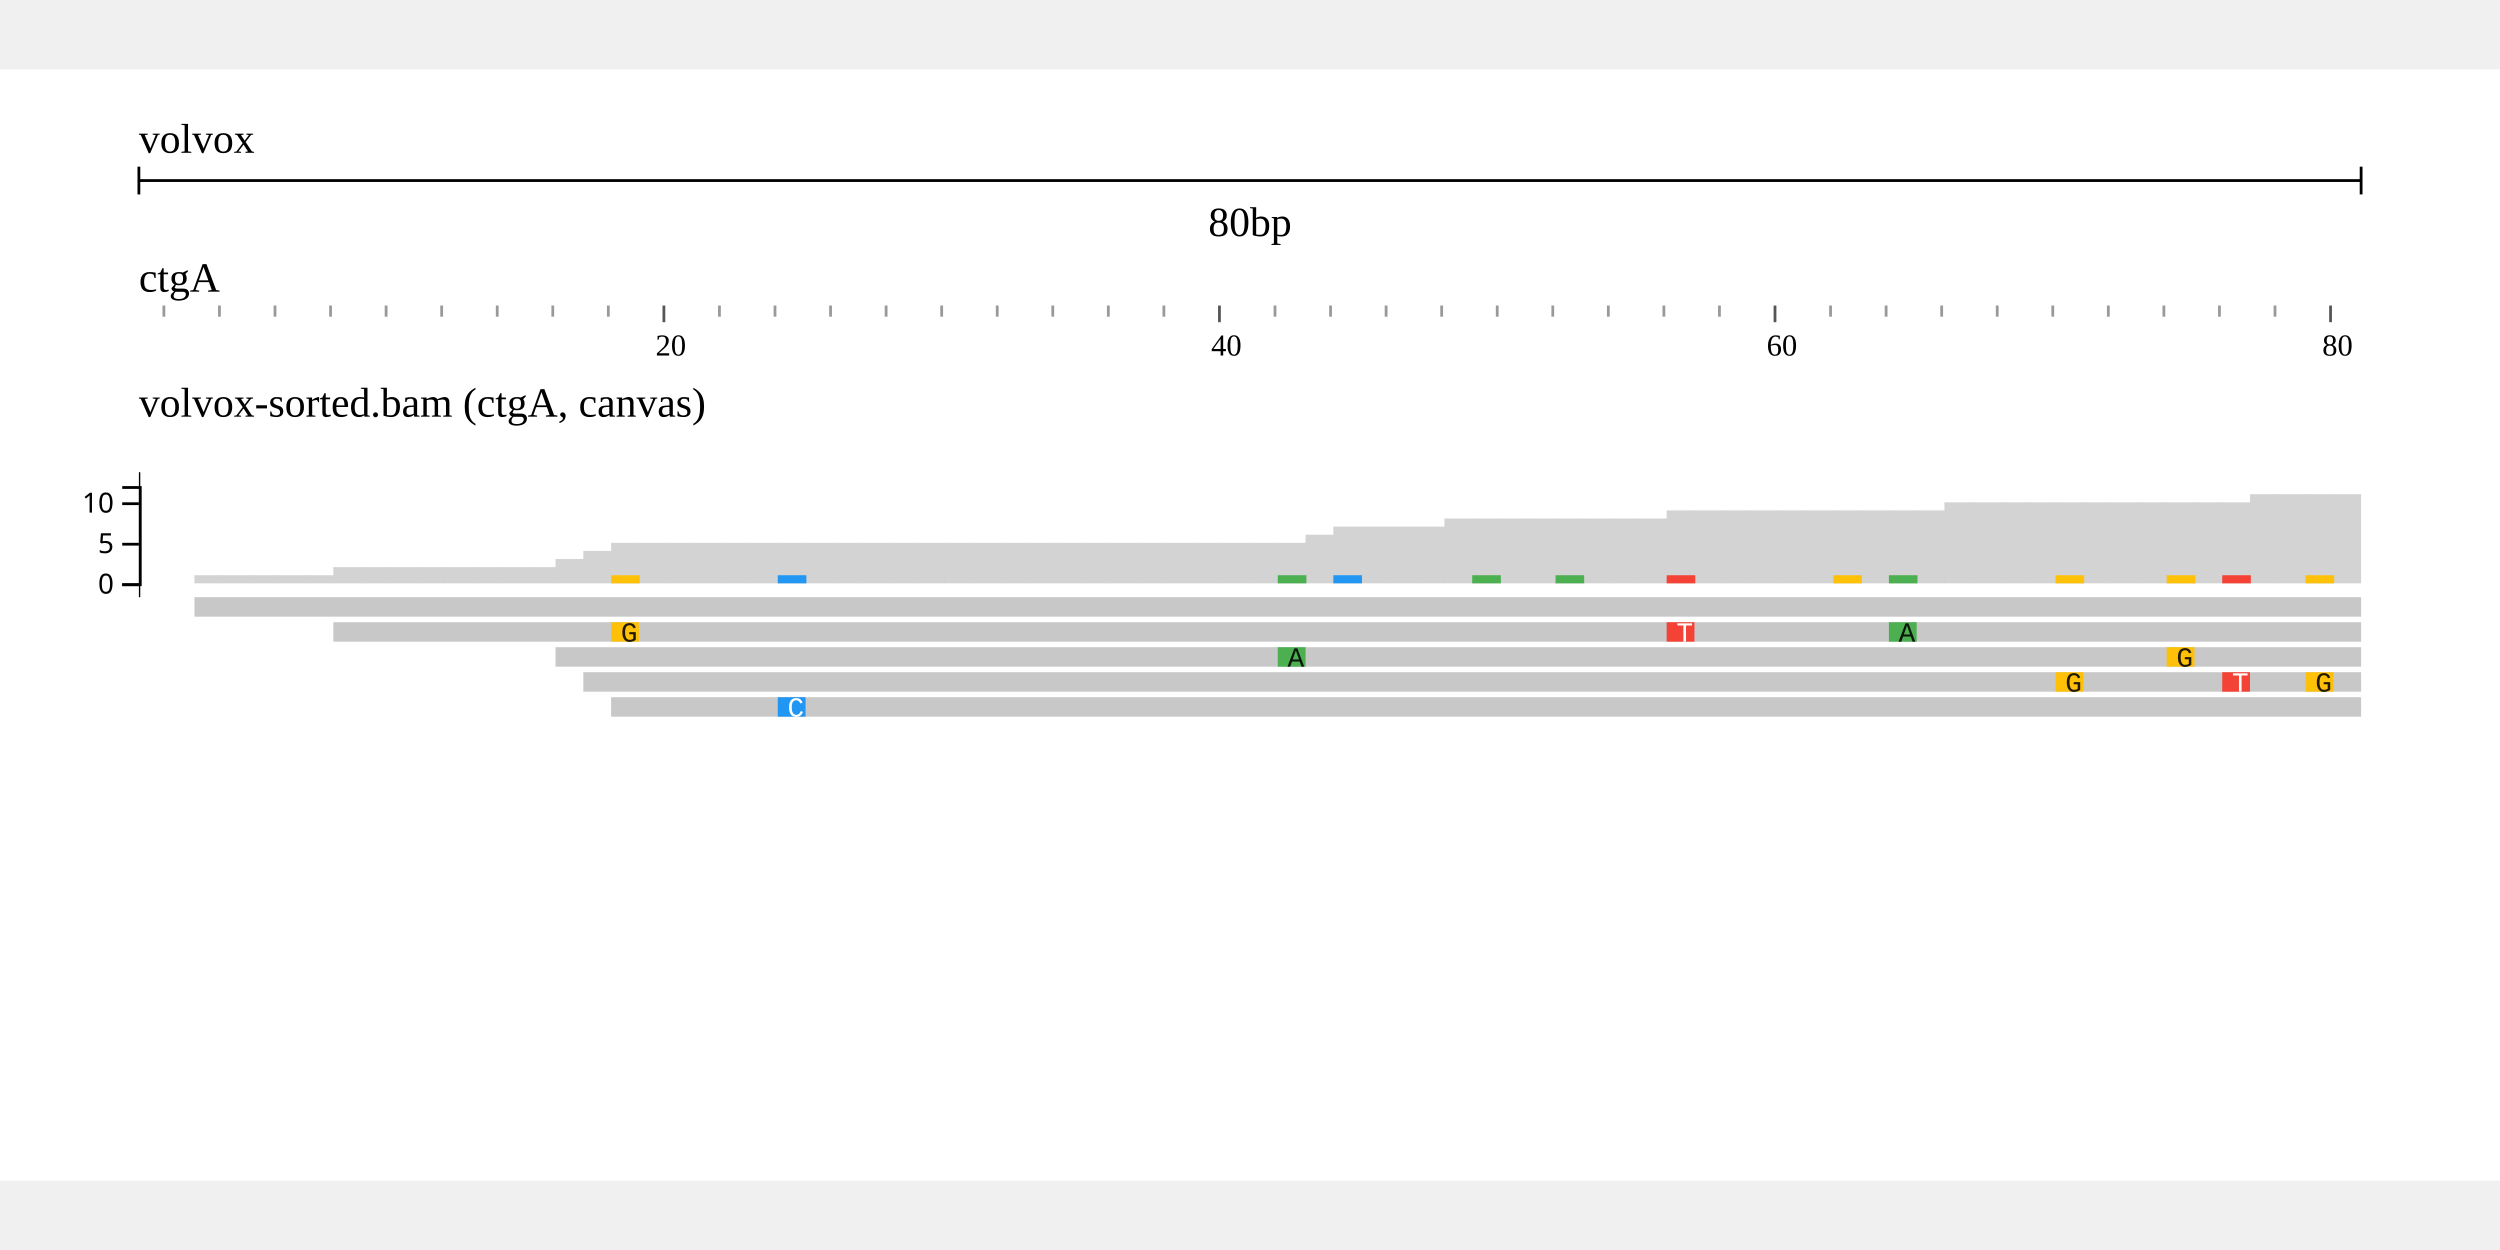
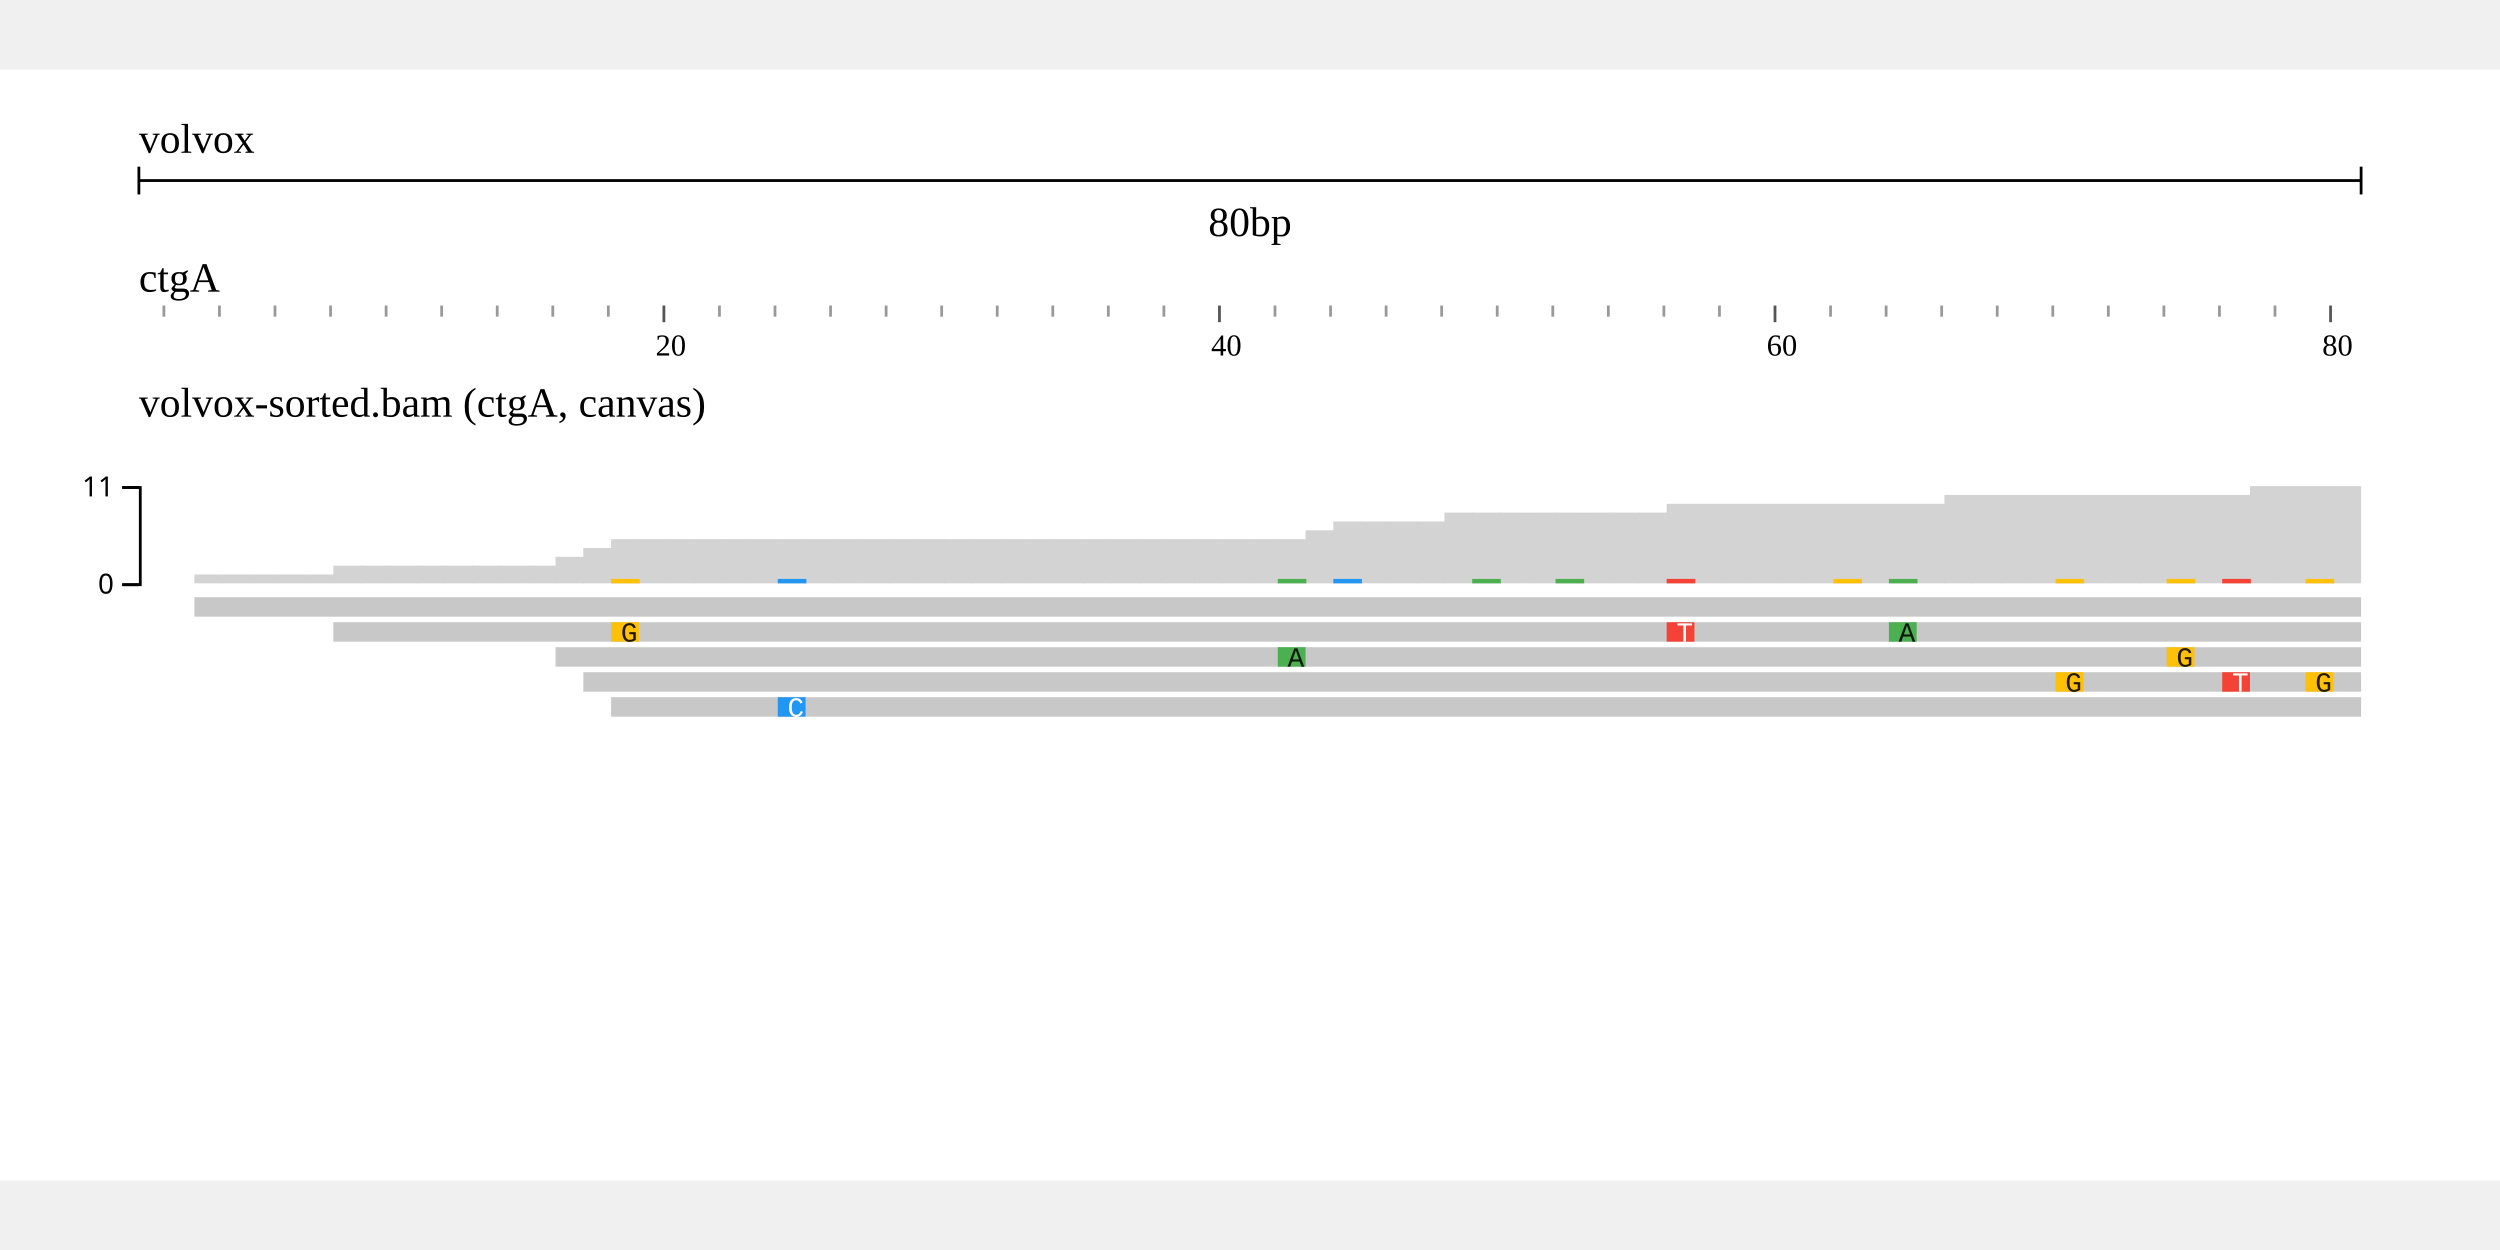
<svg xmlns="http://www.w3.org/2000/svg" width="800" height="400" viewBox="0,0,900,400">
  <rect width="900" height="400" fill="white" />
  <g stroke="none" transform="translate(50 15)">
    <g id="header">
      <text x="0" y="15" font-size="15">volvox</text>
      <g transform="translate(0 15)">
        <line x1="0" x2="800" y1="10" y2="10" stroke="black" />
        <line x1="0" x2="0" y1="5" y2="15" stroke="black" />
        <line x1="800" x2="800" y1="5" y2="15" stroke="black" />
        <text x="400" y="30" text-anchor="middle" font-size="15">80bp</text>
      </g>
      <g transform="translate(0 50)">
        <defs>
          <clipPath id="clip-ruler">
            <rect x="0" y="0" width="800" height="20" />
          </clipPath>
        </defs>
        <g transform="translate(0 0)">
          <text x="0" y="15" font-size="15">ctgA</text>
          <g transform="translate(0 20)" clip-path="url(#clip-ruler)">
            <line x1="-11" x2="-11" y1="0" y2="6" stroke-width="1" stroke="#555" class="makeStyles-majorTick-2" data-bp="-1" />
            <line x1="9" x2="9" y1="0" y2="4" stroke-width="1" stroke="#999" class="makeStyles-minorTick-3" data-bp="1" />
            <line x1="29" x2="29" y1="0" y2="4" stroke-width="1" stroke="#999" class="makeStyles-minorTick-3" data-bp="3" />
            <line x1="49" x2="49" y1="0" y2="4" stroke-width="1" stroke="#999" class="makeStyles-minorTick-3" data-bp="5" />
            <line x1="69" x2="69" y1="0" y2="4" stroke-width="1" stroke="#999" class="makeStyles-minorTick-3" data-bp="7" />
            <line x1="89" x2="89" y1="0" y2="4" stroke-width="1" stroke="#999" class="makeStyles-minorTick-3" data-bp="9" />
            <line x1="109" x2="109" y1="0" y2="4" stroke-width="1" stroke="#999" class="makeStyles-minorTick-3" data-bp="11" />
            <line x1="129" x2="129" y1="0" y2="4" stroke-width="1" stroke="#999" class="makeStyles-minorTick-3" data-bp="13" />
            <line x1="149" x2="149" y1="0" y2="4" stroke-width="1" stroke="#999" class="makeStyles-minorTick-3" data-bp="15" />
            <line x1="169" x2="169" y1="0" y2="4" stroke-width="1" stroke="#999" class="makeStyles-minorTick-3" data-bp="17" />
            <line x1="189" x2="189" y1="0" y2="6" stroke-width="1" stroke="#555" class="makeStyles-majorTick-2" data-bp="19" />
            <line x1="209" x2="209" y1="0" y2="4" stroke-width="1" stroke="#999" class="makeStyles-minorTick-3" data-bp="21" />
            <line x1="229" x2="229" y1="0" y2="4" stroke-width="1" stroke="#999" class="makeStyles-minorTick-3" data-bp="23" />
            <line x1="249" x2="249" y1="0" y2="4" stroke-width="1" stroke="#999" class="makeStyles-minorTick-3" data-bp="25" />
            <line x1="269" x2="269" y1="0" y2="4" stroke-width="1" stroke="#999" class="makeStyles-minorTick-3" data-bp="27" />
            <line x1="289" x2="289" y1="0" y2="4" stroke-width="1" stroke="#999" class="makeStyles-minorTick-3" data-bp="29" />
            <line x1="309" x2="309" y1="0" y2="4" stroke-width="1" stroke="#999" class="makeStyles-minorTick-3" data-bp="31" />
            <line x1="329" x2="329" y1="0" y2="4" stroke-width="1" stroke="#999" class="makeStyles-minorTick-3" data-bp="33" />
            <line x1="349" x2="349" y1="0" y2="4" stroke-width="1" stroke="#999" class="makeStyles-minorTick-3" data-bp="35" />
            <line x1="369" x2="369" y1="0" y2="4" stroke-width="1" stroke="#999" class="makeStyles-minorTick-3" data-bp="37" />
            <line x1="389" x2="389" y1="0" y2="6" stroke-width="1" stroke="#555" class="makeStyles-majorTick-2" data-bp="39" />
            <line x1="409" x2="409" y1="0" y2="4" stroke-width="1" stroke="#999" class="makeStyles-minorTick-3" data-bp="41" />
            <line x1="429" x2="429" y1="0" y2="4" stroke-width="1" stroke="#999" class="makeStyles-minorTick-3" data-bp="43" />
            <line x1="449" x2="449" y1="0" y2="4" stroke-width="1" stroke="#999" class="makeStyles-minorTick-3" data-bp="45" />
            <line x1="469" x2="469" y1="0" y2="4" stroke-width="1" stroke="#999" class="makeStyles-minorTick-3" data-bp="47" />
            <line x1="489" x2="489" y1="0" y2="4" stroke-width="1" stroke="#999" class="makeStyles-minorTick-3" data-bp="49" />
            <line x1="509" x2="509" y1="0" y2="4" stroke-width="1" stroke="#999" class="makeStyles-minorTick-3" data-bp="51" />
            <line x1="529" x2="529" y1="0" y2="4" stroke-width="1" stroke="#999" class="makeStyles-minorTick-3" data-bp="53" />
            <line x1="549" x2="549" y1="0" y2="4" stroke-width="1" stroke="#999" class="makeStyles-minorTick-3" data-bp="55" />
            <line x1="569" x2="569" y1="0" y2="4" stroke-width="1" stroke="#999" class="makeStyles-minorTick-3" data-bp="57" />
            <line x1="589" x2="589" y1="0" y2="6" stroke-width="1" stroke="#555" class="makeStyles-majorTick-2" data-bp="59" />
            <line x1="609" x2="609" y1="0" y2="4" stroke-width="1" stroke="#999" class="makeStyles-minorTick-3" data-bp="61" />
            <line x1="629" x2="629" y1="0" y2="4" stroke-width="1" stroke="#999" class="makeStyles-minorTick-3" data-bp="63" />
            <line x1="649" x2="649" y1="0" y2="4" stroke-width="1" stroke="#999" class="makeStyles-minorTick-3" data-bp="65" />
            <line x1="669" x2="669" y1="0" y2="4" stroke-width="1" stroke="#999" class="makeStyles-minorTick-3" data-bp="67" />
            <line x1="689" x2="689" y1="0" y2="4" stroke-width="1" stroke="#999" class="makeStyles-minorTick-3" data-bp="69" />
            <line x1="709" x2="709" y1="0" y2="4" stroke-width="1" stroke="#999" class="makeStyles-minorTick-3" data-bp="71" />
            <line x1="729" x2="729" y1="0" y2="4" stroke-width="1" stroke="#999" class="makeStyles-minorTick-3" data-bp="73" />
            <line x1="749" x2="749" y1="0" y2="4" stroke-width="1" stroke="#999" class="makeStyles-minorTick-3" data-bp="75" />
            <line x1="769" x2="769" y1="0" y2="4" stroke-width="1" stroke="#999" class="makeStyles-minorTick-3" data-bp="77" />
            <line x1="789" x2="789" y1="0" y2="6" stroke-width="1" stroke="#555" class="makeStyles-majorTick-2" data-bp="79" />
            <line x1="809" x2="809" y1="0" y2="4" stroke-width="1" stroke="#999" class="makeStyles-minorTick-3" data-bp="81" />
            <text x="-14" y="18" style="font-size:11px" class="makeStyles-majorTickLabel-1">0</text>
            <text x="186" y="18" style="font-size:11px" class="makeStyles-majorTickLabel-1">20</text>
            <text x="386" y="18" style="font-size:11px" class="makeStyles-majorTickLabel-1">40</text>
            <text x="586" y="18" style="font-size:11px" class="makeStyles-majorTickLabel-1">60</text>
            <text x="786" y="18" style="font-size:11px" class="makeStyles-majorTickLabel-1">80</text>
          </g>
        </g>
      </g>
    </g>
    <g transform="translate(0 110)">
      <text font-size="15" x="0">volvox-sorted.bam (ctgA, canvas)</text>
      <g transform="translate(0 20)">
        <g>
          <g id="snpcov">
            <defs>
              <clipPath id="clip-jest-0">
                <rect x="0" y="0" width="800" height="45" />
              </clipPath>
            </defs>
            <g transform="translate(0 0)">
              <g clip-path="url(#clip-jest-0)">
-                 <rect fill="#D3D3D3" x="20.000" y="37.083" width="10.300" height="2.917" />
-                 <rect fill="#D3D3D3" x="30.000" y="37.083" width="10.300" height="2.917" />
-                 <rect fill="#D3D3D3" x="40.000" y="37.083" width="10.300" height="2.917" />
-                 <rect fill="#D3D3D3" x="50.000" y="37.083" width="10.300" height="2.917" />
-                 <rect fill="#D3D3D3" x="60.000" y="37.083" width="10.300" height="2.917" />
-                 <rect fill="#D3D3D3" x="70.000" y="34.167" width="10.300" height="5.833" />
-                 <rect fill="#D3D3D3" x="80.000" y="34.167" width="10.300" height="5.833" />
-                 <rect fill="#D3D3D3" x="90.000" y="34.167" width="10.300" height="5.833" />
-                 <rect fill="#D3D3D3" x="100.000" y="34.167" width="10.300" height="5.833" />
-                 <rect fill="#D3D3D3" x="110.000" y="34.167" width="10.300" height="5.833" />
-                 <rect fill="#D3D3D3" x="120.000" y="34.167" width="10.300" height="5.833" />
-                 <rect fill="#D3D3D3" x="130.000" y="34.167" width="10.300" height="5.833" />
-                 <rect fill="#D3D3D3" x="140.000" y="34.167" width="10.300" height="5.833" />
-                 <rect fill="#D3D3D3" x="150.000" y="31.250" width="10.300" height="8.750" />
-                 <rect fill="#D3D3D3" x="160.000" y="28.333" width="10.300" height="11.667" />
-                 <rect fill="#D3D3D3" x="170.000" y="25.417" width="10.300" height="14.583" />
-                 <rect fill="#D3D3D3" x="180.000" y="25.417" width="10.300" height="14.583" />
-                 <rect fill="#D3D3D3" x="190.000" y="25.417" width="10.300" height="14.583" />
-                 <rect fill="#D3D3D3" x="200.000" y="25.417" width="10.300" height="14.583" />
-                 <rect fill="#D3D3D3" x="210.000" y="25.417" width="10.300" height="14.583" />
-                 <rect fill="#D3D3D3" x="220.000" y="25.417" width="10.300" height="14.583" />
-                 <rect fill="#D3D3D3" x="230.000" y="25.417" width="10.300" height="14.583" />
-                 <rect fill="#D3D3D3" x="240.000" y="25.417" width="10.300" height="14.583" />
-                 <rect fill="#D3D3D3" x="250.000" y="25.417" width="10.300" height="14.583" />
-                 <rect fill="#D3D3D3" x="260.000" y="25.417" width="10.300" height="14.583" />
-                 <rect fill="#D3D3D3" x="270.000" y="25.417" width="10.300" height="14.583" />
-                 <rect fill="#D3D3D3" x="280.000" y="25.417" width="10.300" height="14.583" />
-                 <rect fill="#D3D3D3" x="290.000" y="25.417" width="10.300" height="14.583" />
-                 <rect fill="#D3D3D3" x="300.000" y="25.417" width="10.300" height="14.583" />
-                 <rect fill="#D3D3D3" x="310.000" y="25.417" width="10.300" height="14.583" />
-                 <rect fill="#D3D3D3" x="320.000" y="25.417" width="10.300" height="14.583" />
-                 <rect fill="#D3D3D3" x="330.000" y="25.417" width="10.300" height="14.583" />
-                 <rect fill="#D3D3D3" x="340.000" y="25.417" width="10.300" height="14.583" />
-                 <rect fill="#D3D3D3" x="350.000" y="25.417" width="10.300" height="14.583" />
-                 <rect fill="#D3D3D3" x="360.000" y="25.417" width="10.300" height="14.583" />
-                 <rect fill="#D3D3D3" x="370.000" y="25.417" width="10.300" height="14.583" />
-                 <rect fill="#D3D3D3" x="380.000" y="25.417" width="10.300" height="14.583" />
-                 <rect fill="#D3D3D3" x="390.000" y="25.417" width="10.300" height="14.583" />
-                 <rect fill="#D3D3D3" x="400.000" y="25.417" width="10.300" height="14.583" />
-                 <rect fill="#D3D3D3" x="410.000" y="25.417" width="10.300" height="14.583" />
-                 <rect fill="#D3D3D3" x="420.000" y="22.500" width="10.300" height="17.500" />
-                 <rect fill="#D3D3D3" x="430.000" y="19.583" width="10.300" height="20.417" />
-                 <rect fill="#D3D3D3" x="440.000" y="19.583" width="10.300" height="20.417" />
-                 <rect fill="#D3D3D3" x="450.000" y="19.583" width="10.300" height="20.417" />
-                 <rect fill="#D3D3D3" x="460.000" y="19.583" width="10.300" height="20.417" />
-                 <rect fill="#D3D3D3" x="470.000" y="16.667" width="10.300" height="23.333" />
-                 <rect fill="#D3D3D3" x="480.000" y="16.667" width="10.300" height="23.333" />
-                 <rect fill="#D3D3D3" x="490.000" y="16.667" width="10.300" height="23.333" />
-                 <rect fill="#D3D3D3" x="500.000" y="16.667" width="10.300" height="23.333" />
-                 <rect fill="#D3D3D3" x="510.000" y="16.667" width="10.300" height="23.333" />
-                 <rect fill="#D3D3D3" x="520.000" y="16.667" width="10.300" height="23.333" />
-                 <rect fill="#D3D3D3" x="530.000" y="16.667" width="10.300" height="23.333" />
-                 <rect fill="#D3D3D3" x="540.000" y="16.667" width="10.300" height="23.333" />
-                 <rect fill="#D3D3D3" x="550.000" y="13.750" width="10.300" height="26.250" />
-                 <rect fill="#D3D3D3" x="560.000" y="13.750" width="10.300" height="26.250" />
-                 <rect fill="#D3D3D3" x="570.000" y="13.750" width="10.300" height="26.250" />
-                 <rect fill="#D3D3D3" x="580.000" y="13.750" width="10.300" height="26.250" />
-                 <rect fill="#D3D3D3" x="590.000" y="13.750" width="10.300" height="26.250" />
-                 <rect fill="#D3D3D3" x="600.000" y="13.750" width="10.300" height="26.250" />
-                 <rect fill="#D3D3D3" x="610.000" y="13.750" width="10.300" height="26.250" />
-                 <rect fill="#D3D3D3" x="620.000" y="13.750" width="10.300" height="26.250" />
-                 <rect fill="#D3D3D3" x="630.000" y="13.750" width="10.300" height="26.250" />
-                 <rect fill="#D3D3D3" x="640.000" y="13.750" width="10.300" height="26.250" />
-                 <rect fill="#D3D3D3" x="650.000" y="10.833" width="10.300" height="29.167" />
-                 <rect fill="#D3D3D3" x="660.000" y="10.833" width="10.300" height="29.167" />
-                 <rect fill="#D3D3D3" x="670.000" y="10.833" width="10.300" height="29.167" />
-                 <rect fill="#D3D3D3" x="680.000" y="10.833" width="10.300" height="29.167" />
-                 <rect fill="#D3D3D3" x="690.000" y="10.833" width="10.300" height="29.167" />
-                 <rect fill="#D3D3D3" x="700.000" y="10.833" width="10.300" height="29.167" />
-                 <rect fill="#D3D3D3" x="710.000" y="10.833" width="10.300" height="29.167" />
-                 <rect fill="#D3D3D3" x="720.000" y="10.833" width="10.300" height="29.167" />
-                 <rect fill="#D3D3D3" x="730.000" y="10.833" width="10.300" height="29.167" />
-                 <rect fill="#D3D3D3" x="740.000" y="10.833" width="10.300" height="29.167" />
-                 <rect fill="#D3D3D3" x="750.000" y="10.833" width="10.300" height="29.167" />
-                 <rect fill="#D3D3D3" x="760.000" y="7.917" width="10.300" height="32.083" />
-                 <rect fill="#D3D3D3" x="770.000" y="7.917" width="10.300" height="32.083" />
-                 <rect fill="#D3D3D3" x="780.000" y="7.917" width="10.300" height="32.083" />
-                 <rect fill="#D3D3D3" x="790.000" y="7.917" width="10.300" height="32.083" />
-                 <rect fill="#D3D3D3" x="800.000" y="7.917" width="10.000" height="32.083" />
-                 <path fill="none" stroke="#000000" d="M 0 0 L 0 810" />
-                 <rect fill="#FFC107" x="170.000" y="37.083" width="10.300" height="2.917" />
-                 <rect fill="#2196F3" x="230.000" y="37.083" width="10.300" height="2.917" />
-                 <rect fill="#4CAF50" x="410.000" y="37.083" width="10.300" height="2.917" />
-                 <rect fill="#2196F3" x="430.000" y="37.083" width="10.300" height="2.917" />
-                 <rect fill="#4CAF50" x="480.000" y="37.083" width="10.300" height="2.917" />
-                 <rect fill="#4CAF50" x="510.000" y="37.083" width="10.300" height="2.917" />
-                 <rect fill="#F44336" x="550.000" y="37.083" width="10.300" height="2.917" />
-                 <rect fill="#FFC107" x="610.000" y="37.083" width="10.300" height="2.917" />
-                 <rect fill="#4CAF50" x="630.000" y="37.083" width="10.300" height="2.917" />
-                 <rect fill="#FFC107" x="690.000" y="37.083" width="10.300" height="2.917" />
-                 <rect fill="#FFC107" x="730.000" y="37.083" width="10.300" height="2.917" />
-                 <rect fill="#F44336" x="750.000" y="37.083" width="10.300" height="2.917" />
-                 <rect fill="#FFC107" x="780.000" y="37.083" width="10.300" height="2.917" />
+                 <rect fill="#D3D3D3" x="20.000" y="36.818" width="10.300" height="3.182" />
+                 <rect fill="#D3D3D3" x="30.000" y="36.818" width="10.300" height="3.182" />
+                 <rect fill="#D3D3D3" x="40.000" y="36.818" width="10.300" height="3.182" />
+                 <rect fill="#D3D3D3" x="50.000" y="36.818" width="10.300" height="3.182" />
+                 <rect fill="#D3D3D3" x="60.000" y="36.818" width="10.300" height="3.182" />
+                 <rect fill="#D3D3D3" x="70.000" y="33.636" width="10.300" height="6.364" />
+                 <rect fill="#D3D3D3" x="80.000" y="33.636" width="10.300" height="6.364" />
+                 <rect fill="#D3D3D3" x="90.000" y="33.636" width="10.300" height="6.364" />
+                 <rect fill="#D3D3D3" x="100.000" y="33.636" width="10.300" height="6.364" />
+                 <rect fill="#D3D3D3" x="110.000" y="33.636" width="10.300" height="6.364" />
+                 <rect fill="#D3D3D3" x="120.000" y="33.636" width="10.300" height="6.364" />
+                 <rect fill="#D3D3D3" x="130.000" y="33.636" width="10.300" height="6.364" />
+                 <rect fill="#D3D3D3" x="140.000" y="33.636" width="10.300" height="6.364" />
+                 <rect fill="#D3D3D3" x="150.000" y="30.455" width="10.300" height="9.545" />
+                 <rect fill="#D3D3D3" x="160.000" y="27.273" width="10.300" height="12.727" />
+                 <rect fill="#D3D3D3" x="170.000" y="24.091" width="10.300" height="15.909" />
+                 <rect fill="#D3D3D3" x="180.000" y="24.091" width="10.300" height="15.909" />
+                 <rect fill="#D3D3D3" x="190.000" y="24.091" width="10.300" height="15.909" />
+                 <rect fill="#D3D3D3" x="200.000" y="24.091" width="10.300" height="15.909" />
+                 <rect fill="#D3D3D3" x="210.000" y="24.091" width="10.300" height="15.909" />
+                 <rect fill="#D3D3D3" x="220.000" y="24.091" width="10.300" height="15.909" />
+                 <rect fill="#D3D3D3" x="230.000" y="24.091" width="10.300" height="15.909" />
+                 <rect fill="#D3D3D3" x="240.000" y="24.091" width="10.300" height="15.909" />
+                 <rect fill="#D3D3D3" x="250.000" y="24.091" width="10.300" height="15.909" />
+                 <rect fill="#D3D3D3" x="260.000" y="24.091" width="10.300" height="15.909" />
+                 <rect fill="#D3D3D3" x="270.000" y="24.091" width="10.300" height="15.909" />
+                 <rect fill="#D3D3D3" x="280.000" y="24.091" width="10.300" height="15.909" />
+                 <rect fill="#D3D3D3" x="290.000" y="24.091" width="10.300" height="15.909" />
+                 <rect fill="#D3D3D3" x="300.000" y="24.091" width="10.300" height="15.909" />
+                 <rect fill="#D3D3D3" x="310.000" y="24.091" width="10.300" height="15.909" />
+                 <rect fill="#D3D3D3" x="320.000" y="24.091" width="10.300" height="15.909" />
+                 <rect fill="#D3D3D3" x="330.000" y="24.091" width="10.300" height="15.909" />
+                 <rect fill="#D3D3D3" x="340.000" y="24.091" width="10.300" height="15.909" />
+                 <rect fill="#D3D3D3" x="350.000" y="24.091" width="10.300" height="15.909" />
+                 <rect fill="#D3D3D3" x="360.000" y="24.091" width="10.300" height="15.909" />
+                 <rect fill="#D3D3D3" x="370.000" y="24.091" width="10.300" height="15.909" />
+                 <rect fill="#D3D3D3" x="380.000" y="24.091" width="10.300" height="15.909" />
+                 <rect fill="#D3D3D3" x="390.000" y="24.091" width="10.300" height="15.909" />
+                 <rect fill="#D3D3D3" x="400.000" y="24.091" width="10.300" height="15.909" />
+                 <rect fill="#D3D3D3" x="410.000" y="24.091" width="10.300" height="15.909" />
+                 <rect fill="#D3D3D3" x="420.000" y="20.909" width="10.300" height="19.091" />
+                 <rect fill="#D3D3D3" x="430.000" y="17.727" width="10.300" height="22.273" />
+                 <rect fill="#D3D3D3" x="440.000" y="17.727" width="10.300" height="22.273" />
+                 <rect fill="#D3D3D3" x="450.000" y="17.727" width="10.300" height="22.273" />
+                 <rect fill="#D3D3D3" x="460.000" y="17.727" width="10.300" height="22.273" />
+                 <rect fill="#D3D3D3" x="470.000" y="14.545" width="10.300" height="25.455" />
+                 <rect fill="#D3D3D3" x="480.000" y="14.545" width="10.300" height="25.455" />
+                 <rect fill="#D3D3D3" x="490.000" y="14.545" width="10.300" height="25.455" />
+                 <rect fill="#D3D3D3" x="500.000" y="14.545" width="10.300" height="25.455" />
+                 <rect fill="#D3D3D3" x="510.000" y="14.545" width="10.300" height="25.455" />
+                 <rect fill="#D3D3D3" x="520.000" y="14.545" width="10.300" height="25.455" />
+                 <rect fill="#D3D3D3" x="530.000" y="14.545" width="10.300" height="25.455" />
+                 <rect fill="#D3D3D3" x="540.000" y="14.545" width="10.300" height="25.455" />
+                 <rect fill="#D3D3D3" x="550.000" y="11.364" width="10.300" height="28.636" />
+                 <rect fill="#D3D3D3" x="560.000" y="11.364" width="10.300" height="28.636" />
+                 <rect fill="#D3D3D3" x="570.000" y="11.364" width="10.300" height="28.636" />
+                 <rect fill="#D3D3D3" x="580.000" y="11.364" width="10.300" height="28.636" />
+                 <rect fill="#D3D3D3" x="590.000" y="11.364" width="10.300" height="28.636" />
+                 <rect fill="#D3D3D3" x="600.000" y="11.364" width="10.300" height="28.636" />
+                 <rect fill="#D3D3D3" x="610.000" y="11.364" width="10.300" height="28.636" />
+                 <rect fill="#D3D3D3" x="620.000" y="11.364" width="10.300" height="28.636" />
+                 <rect fill="#D3D3D3" x="630.000" y="11.364" width="10.300" height="28.636" />
+                 <rect fill="#D3D3D3" x="640.000" y="11.364" width="10.300" height="28.636" />
+                 <rect fill="#D3D3D3" x="650.000" y="8.182" width="10.300" height="31.818" />
+                 <rect fill="#D3D3D3" x="660.000" y="8.182" width="10.300" height="31.818" />
+                 <rect fill="#D3D3D3" x="670.000" y="8.182" width="10.300" height="31.818" />
+                 <rect fill="#D3D3D3" x="680.000" y="8.182" width="10.300" height="31.818" />
+                 <rect fill="#D3D3D3" x="690.000" y="8.182" width="10.300" height="31.818" />
+                 <rect fill="#D3D3D3" x="700.000" y="8.182" width="10.300" height="31.818" />
+                 <rect fill="#D3D3D3" x="710.000" y="8.182" width="10.300" height="31.818" />
+                 <rect fill="#D3D3D3" x="720.000" y="8.182" width="10.300" height="31.818" />
+                 <rect fill="#D3D3D3" x="730.000" y="8.182" width="10.300" height="31.818" />
+                 <rect fill="#D3D3D3" x="740.000" y="8.182" width="10.300" height="31.818" />
+                 <rect fill="#D3D3D3" x="750.000" y="8.182" width="10.300" height="31.818" />
+                 <rect fill="#D3D3D3" x="760.000" y="5.000" width="10.300" height="35.000" />
+                 <rect fill="#D3D3D3" x="770.000" y="5.000" width="10.300" height="35.000" />
+                 <rect fill="#D3D3D3" x="780.000" y="5.000" width="10.300" height="35.000" />
+                 <rect fill="#D3D3D3" x="790.000" y="5.000" width="10.300" height="35.000" />
+                 <rect fill="#D3D3D3" x="800.000" y="5.000" width="10.000" height="35.000" />
+                 <rect fill="#FFC107" x="170.000" y="38.409" width="10.300" height="1.591" />
+                 <rect fill="#2196F3" x="230.000" y="38.409" width="10.300" height="1.591" />
+                 <rect fill="#4CAF50" x="410.000" y="38.409" width="10.300" height="1.591" />
+                 <rect fill="#2196F3" x="430.000" y="38.409" width="10.300" height="1.591" />
+                 <rect fill="#4CAF50" x="480.000" y="38.409" width="10.300" height="1.591" />
+                 <rect fill="#4CAF50" x="510.000" y="38.409" width="10.300" height="1.591" />
+                 <rect fill="#F44336" x="550.000" y="38.409" width="10.300" height="1.591" />
+                 <rect fill="#FFC107" x="610.000" y="38.409" width="10.300" height="1.591" />
+                 <rect fill="#4CAF50" x="630.000" y="38.409" width="10.300" height="1.591" />
+                 <rect fill="#FFC107" x="690.000" y="38.409" width="10.300" height="1.591" />
+                 <rect fill="#FFC107" x="730.000" y="38.409" width="10.300" height="1.591" />
+                 <rect fill="#F44336" x="750.000" y="38.409" width="10.300" height="1.591" />
+                 <rect fill="#FFC107" x="780.000" y="38.409" width="10.300" height="1.591" />
              </g>
            </g>
          </g>
          <g transform="translate(0)">
            <g fill="none" font-size="10" font-family="sans-serif" text-anchor="end" stroke-width="1">
              <path stroke="black" d="M-6,40.5H0.5V5.5H-6" />
              <g opacity="1" transform="translate(0,40)">
                <line stroke="black" x2="-6" y1="0.5" y2="0.5" />
+                 <text style="stroke:white;stroke-width:2" fill="black" dy="0.32em" x="-9" y="0.5">0</text>
                <text fill="black" dy="0.32em" x="-9" y="0.5">0</text>
              </g>
-               <g opacity="1" transform="translate(0,25.41667)">
+               <g opacity="1" transform="translate(0,5)">
                <line stroke="black" x2="-6" y1="0.5" y2="0.5" />
-                 <text fill="black" dy="0.32em" x="-9" y="0.5">5</text>
-               </g>
-               <g opacity="1" transform="translate(0,10.83333)">
-                 <line stroke="black" x2="-6" y1="0.5" y2="0.5" />
-                 <text fill="black" dy="0.32em" x="-9" y="0.5">10</text>
+                 <text style="stroke:white;stroke-width:2" fill="black" dy="0.32em" x="-9" y="0.5">11</text>
+                 <text fill="black" dy="0.32em" x="-9" y="0.5">11</text>
              </g>
            </g>
          </g>
        </g>
        <g transform="translate(0 45)">
          <defs>
            <clipPath id="clip-jest-0">
              <rect x="0" y="0" width="800" height="205" />
            </clipPath>
          </defs>
          <g transform="translate(0 0)">
            <g clip-path="url(#clip-jest-0)">
              <path fill="#C8C8C8" d="M 20 0 L 20 7 L 1020 7 L 1025 3.5 L 1020 0" />
              <path fill="#C8C8C8" d="M 70 9 L 70 16 L 1070 16 L 1075 12.5 L 1070 9" />
              <rect fill="#FFC107" x="170.000" y="9.000" width="10.000" height="7.000" />
              <text fill="#000000" fill-opacity="0.87" x="173.500" y="16.000" font-style="normal" font-family="Courier New,monospace" font-size="10px">G</text>
              <rect fill="#F44336" x="550.000" y="9.000" width="10.000" height="7.000" />
              <text fill="#FFFFFF" x="553.500" y="16.000" font-style="normal" font-family="Courier New,monospace" font-size="10px">T</text>
              <rect fill="#4CAF50" x="630.000" y="9.000" width="10.000" height="7.000" />
              <text fill="#000000" fill-opacity="0.87" x="633.500" y="16.000" font-style="normal" font-family="Courier New,monospace" font-size="10px">A</text>
              <text fill="#FFFFFF" x="833.500" y="16.000" font-style="normal" font-family="Courier New,monospace" font-size="10px">C</text>
              <path fill="#C8C8C8" d="M 150 18 L 150 25 L 1150 25 L 1155 21.5 L 1150 18" />
              <rect fill="#4CAF50" x="410.000" y="18.000" width="10.000" height="7.000" />
              <text fill="#000000" fill-opacity="0.87" x="413.500" y="25.000" font-style="normal" font-family="Courier New,monospace" font-size="10px">A</text>
              <rect fill="#FFC107" x="730.000" y="18.000" width="10.000" height="7.000" />
              <text fill="#000000" fill-opacity="0.87" x="733.500" y="25.000" font-style="normal" font-family="Courier New,monospace" font-size="10px">G</text>
              <text fill="#000000" fill-opacity="0.87" x="1033.500" y="25.000" font-style="normal" font-family="Courier New,monospace" font-size="10px">A</text>
              <path fill="#C8C8C8" d="M 160 27 L 160 34 L 1160 34 L 1165 30.5 L 1160 27" />
              <rect fill="#FFC107" x="690.000" y="27.000" width="10.000" height="7.000" />
              <text fill="#000000" fill-opacity="0.87" x="693.500" y="34.000" font-style="normal" font-family="Courier New,monospace" font-size="10px">G</text>
              <rect fill="#F44336" x="750.000" y="27.000" width="10.000" height="7.000" />
              <text fill="#FFFFFF" x="753.500" y="34.000" font-style="normal" font-family="Courier New,monospace" font-size="10px">T</text>
              <rect fill="#FFC107" x="780.000" y="27.000" width="10.000" height="7.000" />
              <text fill="#000000" fill-opacity="0.87" x="783.500" y="34.000" font-style="normal" font-family="Courier New,monospace" font-size="10px">G</text>
              <text fill="#000000" fill-opacity="0.87" x="853.500" y="34.000" font-style="normal" font-family="Courier New,monospace" font-size="10px">A</text>
              <path fill="#C8C8C8" d="M 170 36 L 170 43 L 1170 43 L 1175 39.5 L 1170 36" />
              <rect fill="#2196F3" x="230.000" y="36.000" width="10.000" height="7.000" />
              <text fill="#FFFFFF" x="233.500" y="43.000" font-style="normal" font-family="Courier New,monospace" font-size="10px">C</text>
              <text fill="#000000" fill-opacity="0.87" x="863.500" y="43.000" font-style="normal" font-family="Courier New,monospace" font-size="10px">G</text>
              <text fill="#FFFFFF" x="1113.500" y="43.000" font-style="normal" font-family="Courier New,monospace" font-size="10px">C</text>
              <path fill="#C8C8C8" d="M 420 45 L 420 52 L 1420 52 L 1425 48.5 L 1420 45" />
              <text fill="#FFFFFF" x="1043.500" y="52.000" font-style="normal" font-family="Courier New,monospace" font-size="10px">T</text>
              <path fill="#C8C8C8" d="M 430 54 L 430 61 L 1430 61 L 1435 57.5 L 1430 54" />
              <rect fill="#2196F3" x="430.000" y="54.000" width="10.000" height="7.000" />
              <text fill="#FFFFFF" x="433.500" y="61.000" font-style="normal" font-family="Courier New,monospace" font-size="10px">C</text>
              <text fill="#000000" fill-opacity="0.87" x="1343.500" y="61.000" font-style="normal" font-family="Courier New,monospace" font-size="10px">A</text>
              <path fill="#C8C8C8" d="M 470 63 L 470 70 L 1470 70 L 1475 66.5 L 1470 63" />
              <rect fill="#4CAF50" x="480.000" y="63.000" width="10.000" height="7.000" />
              <text fill="#000000" fill-opacity="0.87" x="483.500" y="70.000" font-style="normal" font-family="Courier New,monospace" font-size="10px">A</text>
              <rect fill="#4CAF50" x="510.000" y="63.000" width="10.000" height="7.000" />
              <text fill="#000000" fill-opacity="0.87" x="513.500" y="70.000" font-style="normal" font-family="Courier New,monospace" font-size="10px">A</text>
              <path fill="#C8C8C8" d="M 550 72 L 550 79 L 1550 79 L 1555 75.5 L 1550 72" />
              <rect fill="#FFC107" x="610.000" y="72.000" width="10.000" height="7.000" />
              <text fill="#000000" fill-opacity="0.87" x="613.500" y="79.000" font-style="normal" font-family="Courier New,monospace" font-size="10px">G</text>
              <path fill="#C8C8C8" d="M 650 81 L 650 88 L 1650 88 L 1655 84.5 L 1650 81" />
              <text fill="#FFFFFF" x="1043.500" y="88.000" font-style="normal" font-family="Courier New,monospace" font-size="10px">C</text>
              <path fill="#C8C8C8" d="M 760 90 L 760 97 L 1760 97 L 1765 93.5 L 1760 90" />
              <path fill="#C8C8C8" d="M 900 99 L 900 106 L 1900 106 L 1905 102.5 L 1900 99" />
              <path fill="#C8C8C8" d="M 940 108 L 940 115 L 1940 115 L 1945 111.5 L 1940 108" />
              <path fill="#C8C8C8" d="M 1090 0 L 1090 7 L 2090 7 L 2095 3.5 L 2090 0" />
              <path fill="#C8C8C8" d="M 1230 9 L 1230 16 L 2230 16 L 2235 12.5 L 2230 9" />
              <text fill="#FFFFFF" x="1363.500" y="16.000" font-style="normal" font-family="Courier New,monospace" font-size="10px">C</text>
              <text fill="#000000" fill-opacity="0.87" x="2213.500" y="16.000" font-style="normal" font-family="Courier New,monospace" font-size="10px">A</text>
              <path fill="#C8C8C8" d="M 1250 18 L 1250 25 L 2250 25 L 2255 21.5 L 2250 18" />
              <text fill="#FFFFFF" x="1593.500" y="25.000" font-style="normal" font-family="Courier New,monospace" font-size="10px">T</text>
              <path fill="#C8C8C8" d="M 1320 27 L 1320 34 L 2320 34 L 2325 30.5 L 2320 27" />
              <text fill="#FFFFFF" x="1793.500" y="34.000" font-style="normal" font-family="Courier New,monospace" font-size="10px">T</text>
              <text fill="#000000" fill-opacity="0.87" x="1893.500" y="34.000" font-style="normal" font-family="Courier New,monospace" font-size="10px">G</text>
              <text fill="#FFFFFF" x="1963.500" y="34.000" font-style="normal" font-family="Courier New,monospace" font-size="10px">T</text>
              <text fill="#FFFFFF" x="2173.500" y="34.000" font-style="normal" font-family="Courier New,monospace" font-size="10px">C</text>
              <text fill="#000000" fill-opacity="0.87" x="2223.500" y="34.000" font-style="normal" font-family="Courier New,monospace" font-size="10px">G</text>
              <path fill="#C8C8C8" d="M 1400 36 L 1400 43 L 2400 43 L 2405 39.5 L 2400 36" />
              <text fill="#000000" fill-opacity="0.87" x="1583.500" y="43.000" font-style="normal" font-family="Courier New,monospace" font-size="10px">G</text>
              <path fill="#C8C8C8" d="M 1470 45 L 1470 52 L 2470 52 L 2475 48.5 L 2470 45" />
              <text fill="#000000" fill-opacity="0.87" x="1913.500" y="52.000" font-style="normal" font-family="Courier New,monospace" font-size="10px">A</text>
              <path fill="#C8C8C8" d="M 1490 54 L 1490 61 L 2490 61 L 2495 57.5 L 2490 54" />
              <text fill="#000000" fill-opacity="0.87" x="1813.500" y="61.000" font-style="normal" font-family="Courier New,monospace" font-size="10px">A</text>
              <text fill="#000000" fill-opacity="0.87" x="1943.500" y="61.000" font-style="normal" font-family="Courier New,monospace" font-size="10px">G</text>
              <text fill="#FFFFFF" x="2393.500" y="61.000" font-style="normal" font-family="Courier New,monospace" font-size="10px">T</text>
              <path fill="#C8C8C8" d="M 1520 63 L 1520 70 L 2520 70 L 2525 66.5 L 2520 63" />
            </g>
          </g>
        </g>
      </g>
    </g>
  </g>
</svg>
